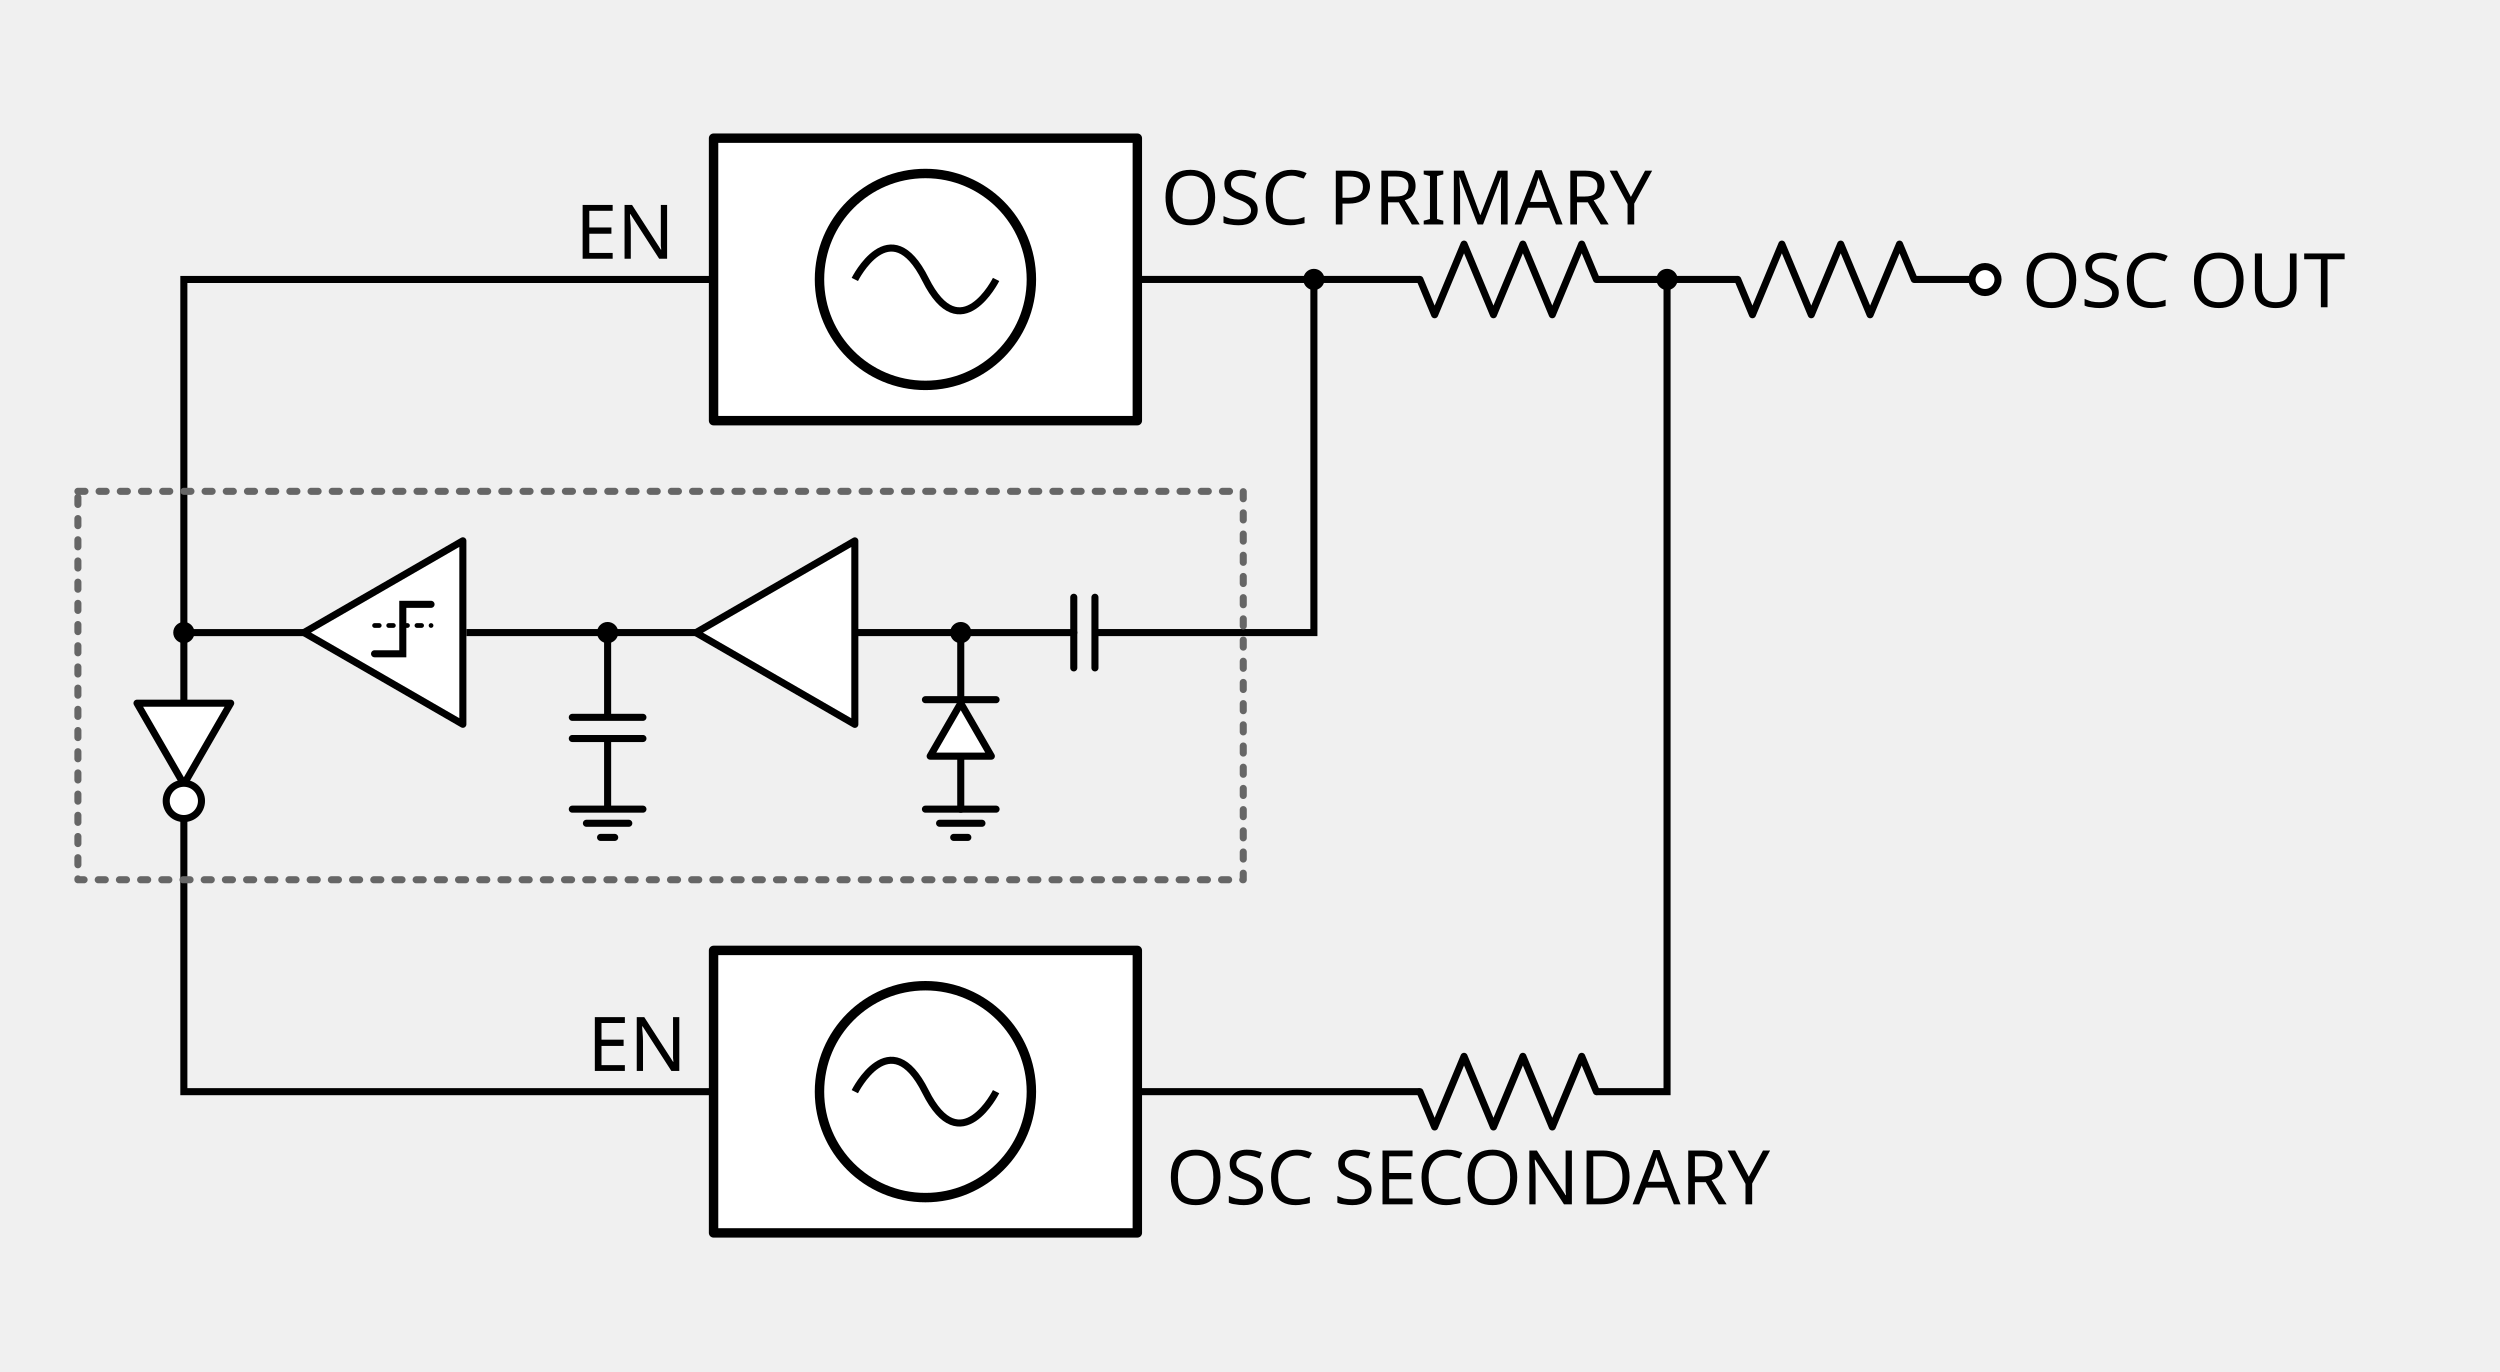
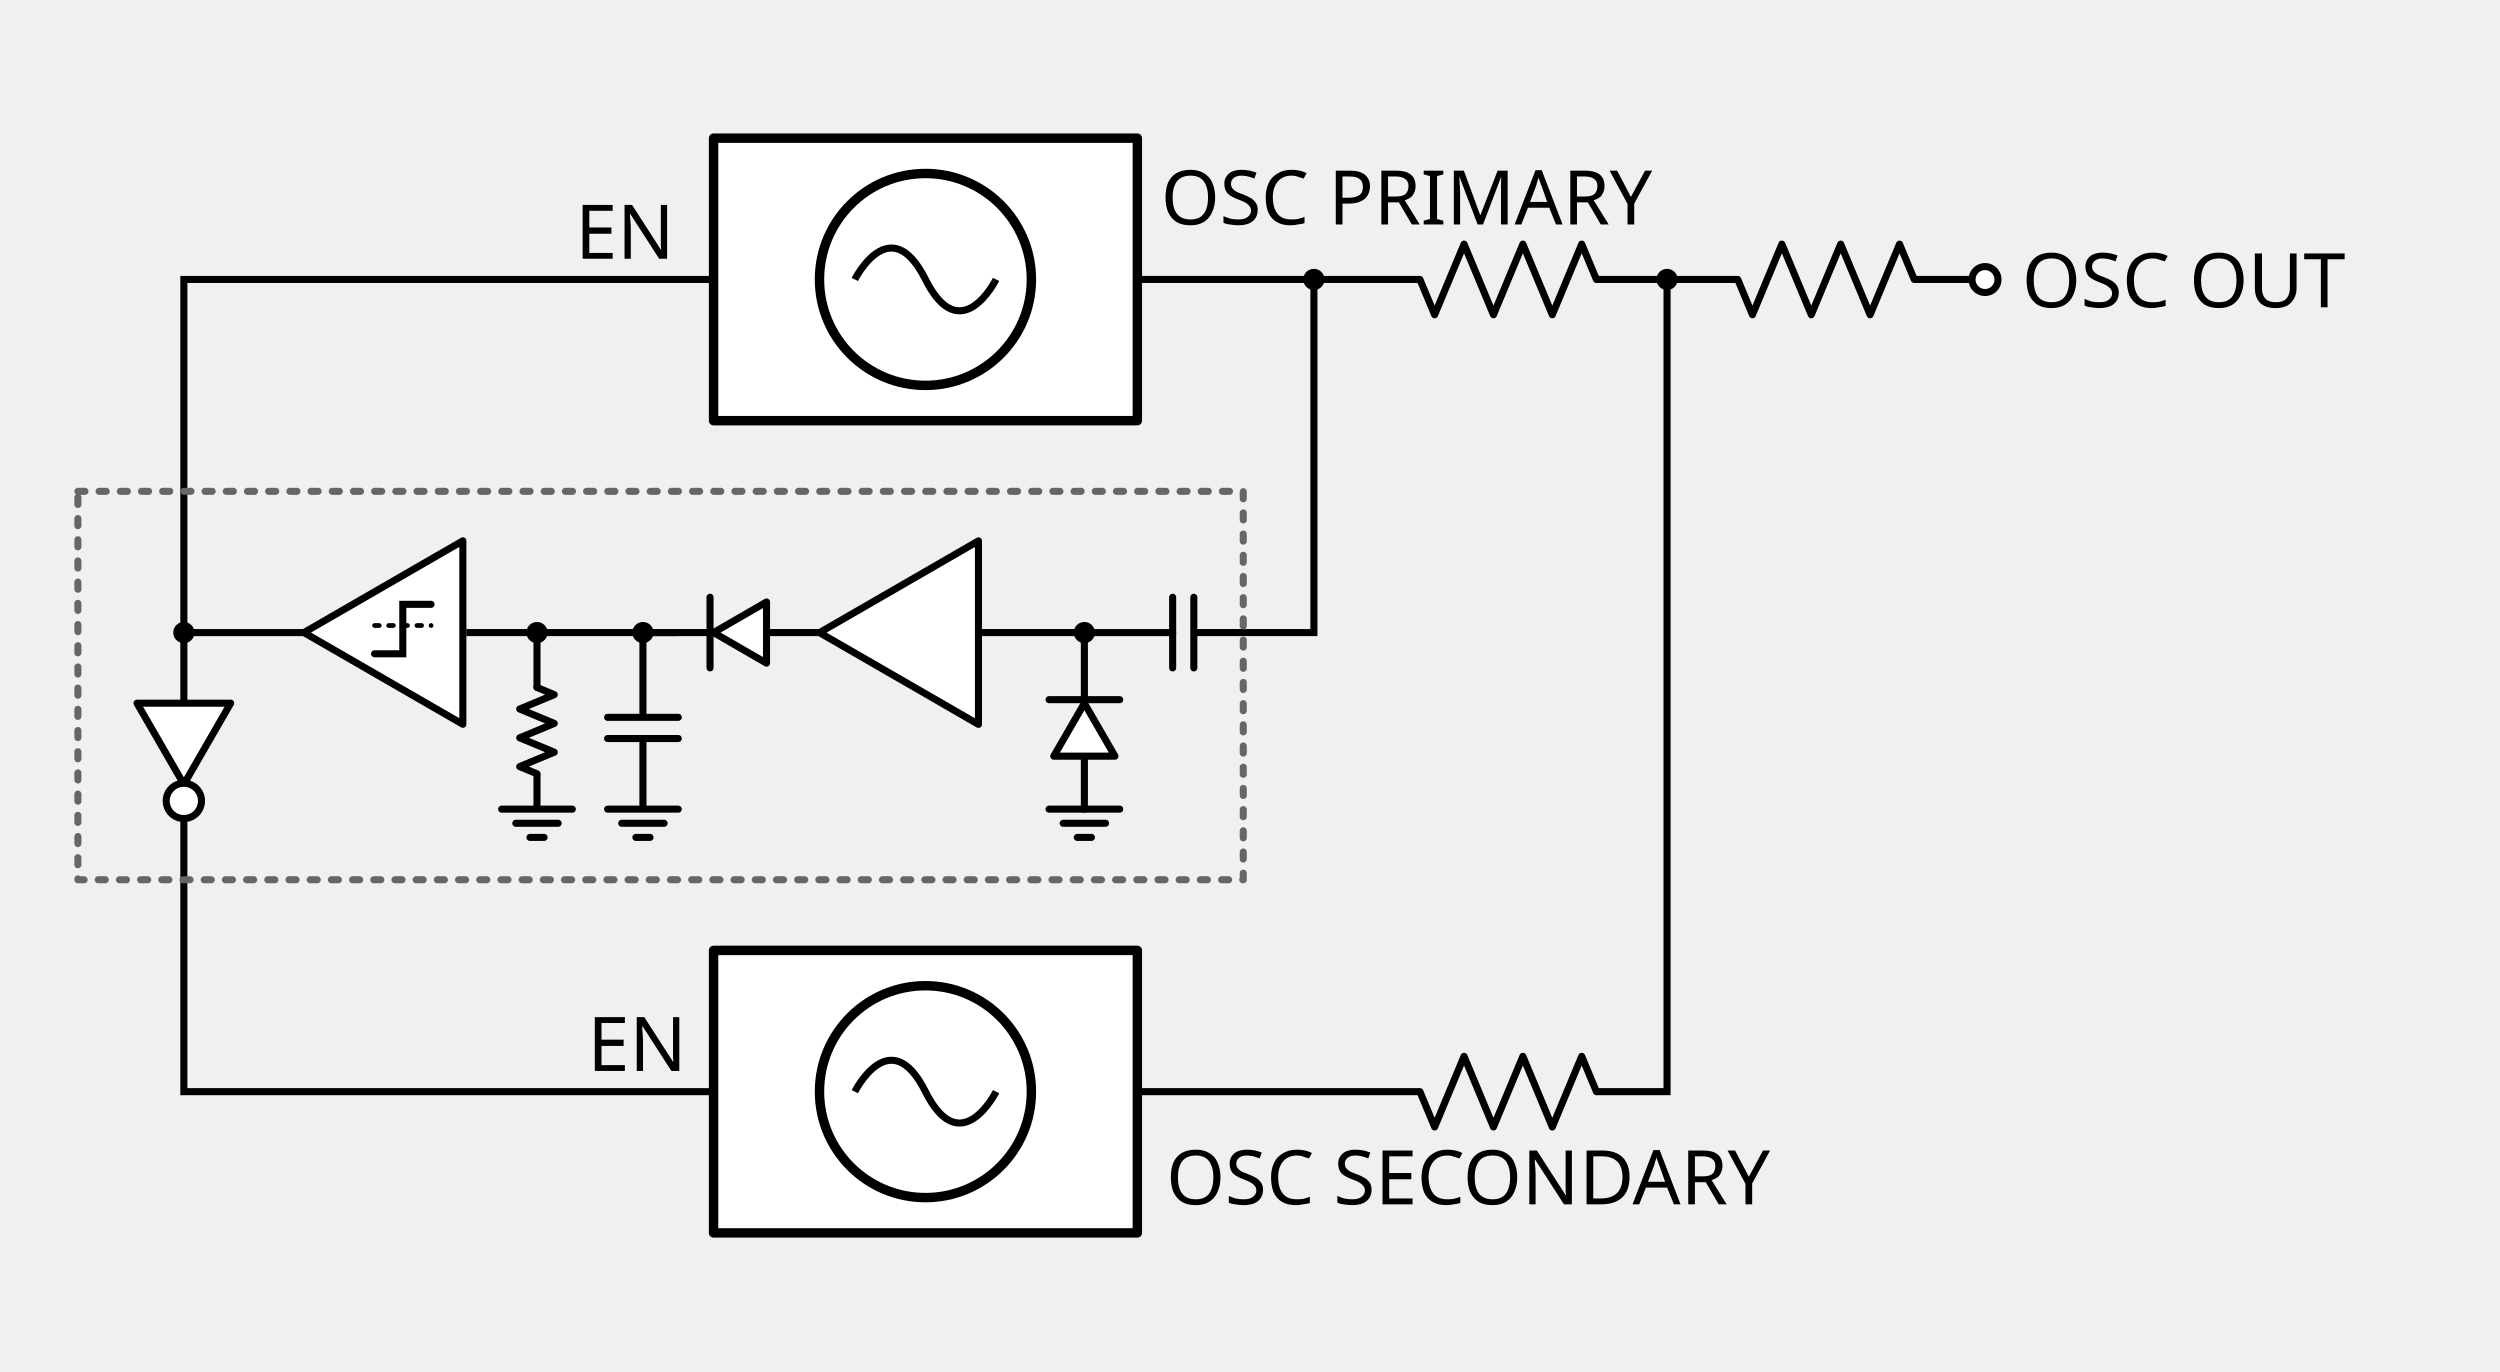
<svg xmlns="http://www.w3.org/2000/svg" width="93.654mm" height="51.363mm" viewBox="0 0 93.654 51.363" version="1.1" id="svg6853">
  <defs id="defs6847" />
  <g id="layer1" transform="translate(-38.09164,-66.92777)">
    <path style="fill:none;stroke:#000000;stroke-width:0.265;stroke-linecap:butt;stroke-linejoin:miter;stroke-miterlimit:4;stroke-dasharray:none;stroke-opacity:1" d="m 109.802,77.396 h 2.646" id="path7614-9-0" />
    <path style="fill:none;stroke:#000000;stroke-width:0.265;stroke-linecap:butt;stroke-linejoin:miter;stroke-miterlimit:4;stroke-dasharray:none;stroke-opacity:1" d="m 87.312,77.396 3.969,-10e-7" id="path7614" />
    <path style="fill:none;stroke:#000000;stroke-width:0.265px;stroke-linecap:round;stroke-linejoin:miter;stroke-opacity:1" d="m 49.477,90.625 h -4.498 v 17.198 h 19.844" id="path7577" />
-     <path style="fill:none;stroke:#000000;stroke-width:0.265px;stroke-linecap:round;stroke-linejoin:miter;stroke-opacity:1" d="M 74.083,97.24 V 90.625 l 4.233,-10e-7" id="path7458" />
+     <path style="fill:none;stroke:#000000;stroke-width:0.265px;stroke-linecap:round;stroke-linejoin:miter;stroke-opacity:1" d="M 78.714,97.24 V 90.625 l 3.307,-10e-7" id="path7458" />
    <g id="g7610">
      <rect y="72.104" x="64.823" height="10.583" width="15.875" id="rect7400" style="fill:#ffffff;stroke:#000000;stroke-width:0.353;stroke-linecap:round;stroke-linejoin:round;stroke-miterlimit:4;stroke-dasharray:none" />
      <circle r="3.969" cy="77.396" cx="72.76" id="path7404" style="fill:#ffffff;stroke:#000000;stroke-width:0.353;stroke-linecap:round;stroke-linejoin:round;stroke-miterlimit:4;stroke-dasharray:none" />
      <path id="path7406" d="m 70.115,77.396 c 0,0 1.323,-2.646 2.646,0 1.323,2.646 2.646,0 2.646,0" style="fill:none;stroke:#000000;stroke-width:0.265px;stroke-linecap:butt;stroke-linejoin:miter;stroke-opacity:1" />
    </g>
-     <g id="g7468" transform="translate(-1.322916,27.78125)">
+     <g id="g7468" transform="translate(2.381249,27.78125)">
      <path id="path7416" d="m 79.64,61.521 v 2.646" style="fill:none;stroke:#000000;stroke-width:0.265px;stroke-linecap:round;stroke-linejoin:miter;stroke-opacity:1" />
      <path id="path7416-1" d="m 80.433,61.521 v 2.646" style="fill:none;stroke:#000000;stroke-width:0.265px;stroke-linecap:round;stroke-linejoin:miter;stroke-opacity:1" />
    </g>
-     <path style="fill:#ffffff;stroke:#000000;stroke-width:0.265;stroke-linecap:round;stroke-linejoin:round;stroke-miterlimit:4;stroke-dasharray:none" id="path7433" d="m -74.083,-93.271 -0.573,-0.992 -0.573,-0.992 1.146,0 1.146,0 -0.573,0.992 z" transform="scale(-1)" />
-     <path style="fill:none;stroke:#000000;stroke-width:0.265px;stroke-linecap:round;stroke-linejoin:round;stroke-opacity:1" d="M 72.76,93.139 H 75.406" id="path7435" />
-     <path style="fill:none;stroke:#000000;stroke-width:0.265px;stroke-linecap:round;stroke-linejoin:round;stroke-opacity:1" d="M 72.76,97.24 H 75.406" id="path7410-0" />
-     <path style="fill:none;stroke:#000000;stroke-width:0.265px;stroke-linecap:round;stroke-linejoin:round;stroke-opacity:1" d="m 73.29,97.769 h 1.587" id="path7412-0" />
-     <path style="fill:none;stroke:#000000;stroke-width:0.265px;stroke-linecap:round;stroke-linejoin:round;stroke-opacity:1" d="m 73.819,98.298 h 0.529" id="path7414-5" />
-     <path style="fill:#ffffff;stroke:#000000;stroke-width:0.265;stroke-linecap:round;stroke-linejoin:round;stroke-miterlimit:4;stroke-dasharray:none" id="path7460" d="m 64.161,90.628 2.977,-1.719 2.977,-1.719 0,3.437 0,3.437 -2.977,-1.719 z" />
-     <path style="fill:none;stroke:#000000;stroke-width:0.265px;stroke-linecap:butt;stroke-linejoin:miter;stroke-opacity:1" d="m 70.115,90.625 h 4.233" id="path7462" />
-     <circle style="fill:#000000;stroke:#000000;stroke-width:0.265;stroke-linecap:round;stroke-linejoin:round;stroke-miterlimit:4;stroke-dasharray:none" id="path7464" cx="74.083" cy="90.625" r="0.265" />
-     <g transform="rotate(90,54.76875,68.92917)" id="g7468-0">
+     <path style="fill:#ffffff;stroke:#000000;stroke-width:0.265;stroke-linecap:round;stroke-linejoin:round;stroke-miterlimit:4;stroke-dasharray:none" id="path7433" d="m -78.714,-93.271 -0.573,-0.992 -0.573,-0.992 1.146,0 1.146,0 -0.573,0.992 z" transform="scale(-1)" />
+     <path style="fill:none;stroke:#000000;stroke-width:0.265px;stroke-linecap:round;stroke-linejoin:round;stroke-opacity:1" d="m 77.391,93.139 h 2.646" id="path7435" />
+     <path style="fill:none;stroke:#000000;stroke-width:0.265px;stroke-linecap:round;stroke-linejoin:round;stroke-opacity:1" d="m 77.391,97.24 h 2.646" id="path7410-0" />
+     <path style="fill:none;stroke:#000000;stroke-width:0.265px;stroke-linecap:round;stroke-linejoin:round;stroke-opacity:1" d="m 77.92,97.769 h 1.587" id="path7412-0" />
+     <path style="fill:none;stroke:#000000;stroke-width:0.265px;stroke-linecap:round;stroke-linejoin:round;stroke-opacity:1" d="m 78.449,98.298 h 0.529" id="path7414-5" />
+     <path style="fill:none;stroke:#000000;stroke-width:0.265px;stroke-linecap:butt;stroke-linejoin:miter;stroke-opacity:1" d="m 74.745,90.625 h 4.233" id="path7462" />
+     <circle style="fill:#000000;stroke:#000000;stroke-width:0.265;stroke-linecap:round;stroke-linejoin:round;stroke-miterlimit:4;stroke-dasharray:none" id="path7464" cx="78.714" cy="90.625" r="0.265" />
+     <g transform="rotate(90,55.43021,69.59063)" id="g7468-0">
      <path id="path7416-3" d="m 79.64,61.521 v 2.646" style="fill:none;stroke:#000000;stroke-width:0.265px;stroke-linecap:round;stroke-linejoin:miter;stroke-opacity:1" />
      <path id="path7416-1-1" d="m 80.433,61.521 v 2.646" style="fill:none;stroke:#000000;stroke-width:0.265px;stroke-linecap:round;stroke-linejoin:miter;stroke-opacity:1" />
    </g>
-     <path style="fill:none;stroke:#000000;stroke-width:0.265px;stroke-linecap:round;stroke-linejoin:round;stroke-opacity:1" d="m 59.531,97.24 h 2.646" id="path7410-0-8" />
-     <path style="fill:none;stroke:#000000;stroke-width:0.265px;stroke-linecap:round;stroke-linejoin:round;stroke-opacity:1" d="m 60.06,97.769 h 1.587" id="path7412-0-0" />
-     <path style="fill:none;stroke:#000000;stroke-width:0.265px;stroke-linecap:round;stroke-linejoin:round;stroke-opacity:1" d="m 60.59,98.298 h 0.529" id="path7414-5-1" />
-     <path style="fill:none;stroke:#000000;stroke-width:0.265px;stroke-linecap:butt;stroke-linejoin:miter;stroke-opacity:1" d="M 60.854,97.24 V 94.594" id="path7512" />
-     <path style="fill:none;stroke:#000000;stroke-width:0.265px;stroke-linecap:butt;stroke-linejoin:miter;stroke-opacity:1" d="m 60.854,93.8 v -3.175 h 3.44" id="path7514" />
-     <path style="fill:none;stroke:#000000;stroke-width:0.265px;stroke-linecap:butt;stroke-linejoin:miter;stroke-opacity:1" d="m 79.11,90.625 h 8.202 V 77.396 h -6.615" id="path7516" />
+     <path style="fill:none;stroke:#000000;stroke-width:0.265px;stroke-linecap:round;stroke-linejoin:round;stroke-opacity:1" d="M 60.854,97.24 H 63.5" id="path7410-0-8" />
+     <path style="fill:none;stroke:#000000;stroke-width:0.265px;stroke-linecap:round;stroke-linejoin:round;stroke-opacity:1" d="m 61.383,97.769 h 1.587" id="path7412-0-0" />
+     <path style="fill:none;stroke:#000000;stroke-width:0.265px;stroke-linecap:round;stroke-linejoin:round;stroke-opacity:1" d="m 61.913,98.298 h 0.529" id="path7414-5-1" />
+     <path style="fill:none;stroke:#000000;stroke-width:0.265px;stroke-linecap:butt;stroke-linejoin:miter;stroke-opacity:1" d="M 62.177,97.24 V 94.594" id="path7512" />
+     <path style="fill:none;stroke:#000000;stroke-width:0.265;stroke-linecap:butt;stroke-linejoin:miter;stroke-miterlimit:4;stroke-dasharray:none;stroke-opacity:1" d="m 62.177,93.8 v -3.175 l 7.938,6e-6" id="path7514" />
+     <path style="fill:none;stroke:#000000;stroke-width:0.265px;stroke-linecap:butt;stroke-linejoin:miter;stroke-opacity:1" d="m 82.815,90.625 h 4.498 V 77.396 h -6.615" id="path7516" />
    <path style="fill:#ffffff;stroke:#000000;stroke-width:0.265;stroke-linecap:round;stroke-linejoin:round;stroke-miterlimit:4;stroke-dasharray:none" id="path7460-7" d="m 49.477,90.625 2.977,-1.719 2.977,-1.719 0,3.437 0,3.437 -2.977,-1.719 z" />
    <path style="fill:none;stroke:#000000;stroke-width:0.265px;stroke-linecap:round;stroke-linejoin:miter;stroke-opacity:1" d="m 52.123,91.419 h 1.058 v -1.852 h 1.058" id="path7533" />
    <path style="fill:none;stroke:#000000;stroke-width:0.176;stroke-linecap:round;stroke-linejoin:miter;stroke-miterlimit:4;stroke-dasharray:0.176, 0.353;stroke-dashoffset:0;stroke-opacity:1" d="m 52.123,90.36 h 2.117" id="path7535" />
-     <path style="fill:none;stroke:#000000;stroke-width:0.265px;stroke-linecap:butt;stroke-linejoin:miter;stroke-opacity:1" d="m 55.562,90.625 h 5.292" id="path7537" />
+     <path style="fill:none;stroke:#000000;stroke-width:0.265px;stroke-linecap:butt;stroke-linejoin:miter;stroke-opacity:1" d="m 55.562,90.625 h 7.937" id="path7537" />
    <path style="fill:#ffffff;stroke:#000000;stroke-width:0.518;stroke-linecap:round;stroke-linejoin:round;stroke-miterlimit:4;stroke-dasharray:none" id="path7460-9" d="m 42.995,98.565 2.977,-1.719 2.977,-1.719 0,3.437 0,3.437 -2.977,-1.719 z" transform="matrix(0,-0.5106841,0.5106841,0,-5.356433,118.2678)" />
    <circle style="fill:#ffffff;stroke:#000000;stroke-width:0.265;stroke-linecap:round;stroke-linejoin:round;stroke-miterlimit:4;stroke-dasharray:none;stroke-dashoffset:0" id="path7554" cx="44.979" cy="96.931" r="0.661" />
    <g id="g7605" transform="translate(2.5431315e-6,-2.645843)">
      <rect y="105.177" x="64.823" height="10.583" width="15.875" id="rect7400-1" style="fill:#ffffff;stroke:#000000;stroke-width:0.353;stroke-linecap:round;stroke-linejoin:round;stroke-miterlimit:4;stroke-dasharray:none" />
      <circle r="3.969" cy="110.469" cx="72.76" id="path7404-0" style="fill:#ffffff;stroke:#000000;stroke-width:0.353;stroke-linecap:round;stroke-linejoin:round;stroke-miterlimit:4;stroke-dasharray:none" />
      <path id="path7406-3" d="m 70.115,110.469 c 0,0 1.323,-2.646 2.646,0 1.323,2.646 2.646,0 2.646,0" style="fill:none;stroke:#000000;stroke-width:0.265px;stroke-linecap:butt;stroke-linejoin:miter;stroke-opacity:1" />
    </g>
    <path style="fill:none;stroke:#000000;stroke-width:0.265px;stroke-linecap:round;stroke-linejoin:miter;stroke-opacity:1" d="M 44.979,90.625 V 77.396 h 19.844" id="path7579" />
-     <circle style="fill:#000000;stroke:#000000;stroke-width:0.265;stroke-linecap:round;stroke-linejoin:round;stroke-miterlimit:4;stroke-dasharray:none" id="path7464-5" cx="60.854" cy="90.625" r="0.265" />
+     <circle style="fill:#000000;stroke:#000000;stroke-width:0.265;stroke-linecap:round;stroke-linejoin:round;stroke-miterlimit:4;stroke-dasharray:none" id="path7464-5" cx="62.177" cy="90.625" r="0.265" />
    <circle style="fill:#000000;stroke:#000000;stroke-width:0.265;stroke-linecap:round;stroke-linejoin:round;stroke-miterlimit:4;stroke-dasharray:none" id="path7464-9" cx="44.979" cy="90.625" r="0.265" />
    <circle style="fill:#ffffff;stroke:#000000;stroke-width:0.265;stroke-linecap:round;stroke-linejoin:round;stroke-miterlimit:4;stroke-dasharray:none;stroke-dashoffset:0" id="path7612" cx="112.454" cy="77.4" r="0.487" />
    <circle style="fill:#000000;stroke:#000000;stroke-width:0.265;stroke-linecap:round;stroke-linejoin:round;stroke-miterlimit:4;stroke-dasharray:none" id="path7464-9-4" cx="87.312" cy="77.396" r="0.265" />
    <path style="fill:none;stroke:#000000;stroke-width:0.265;stroke-linecap:round;stroke-linejoin:round;stroke-miterlimit:4;stroke-dasharray:none;stroke-opacity:1" d="m 97.896,77.396 -0.551,-1.323 -1.102,2.646 -1.102,-2.646 -1.102,2.646 -1.102,-2.646 -1.102,2.646 -0.551,-1.323" id="path5498-3" />
    <path style="fill:none;stroke:#000000;stroke-width:0.265;stroke-linecap:round;stroke-linejoin:round;stroke-miterlimit:4;stroke-dasharray:none;stroke-opacity:1" d="m 97.896,107.823 -0.551,-1.323 -1.102,2.646 -1.102,-2.646 -1.102,2.646 -1.102,-2.646 -1.102,2.646 -0.551,-1.323" id="path5498-3-4" />
    <path style="fill:none;stroke:#000000;stroke-width:0.265;stroke-linecap:butt;stroke-linejoin:miter;stroke-miterlimit:4;stroke-dasharray:none;stroke-opacity:1" d="M 80.698,107.823 H 91.281" id="path7614-6" />
    <path style="fill:none;stroke:#000000;stroke-width:0.265;stroke-linecap:round;stroke-linejoin:round;stroke-miterlimit:4;stroke-dasharray:none;stroke-opacity:1" d="m 109.802,77.396 -0.551,-1.323 -1.102,2.646 -1.102,-2.646 -1.102,2.646 -1.102,-2.646 -1.102,2.646 -0.551,-1.323" id="path5498-3-9" />
    <path style="fill:none;stroke:#000000;stroke-width:0.265;stroke-linecap:butt;stroke-linejoin:miter;stroke-miterlimit:4;stroke-dasharray:none;stroke-opacity:1" d="M 97.896,77.396 H 103.188" id="path7614-9" />
    <circle style="fill:#000000;stroke:#000000;stroke-width:0.265;stroke-linecap:round;stroke-linejoin:round;stroke-miterlimit:4;stroke-dasharray:none" id="path7464-9-4-3" cx="100.542" cy="77.396" r="0.265" />
    <path style="fill:none;stroke:#000000;stroke-width:0.265px;stroke-linecap:butt;stroke-linejoin:miter;stroke-opacity:1" d="m 97.896,107.823 h 2.646 V 77.396" id="path7516-0" />
    <text xml:space="preserve" style="font-style:normal;font-weight:normal;font-size:10.583px;line-height:1.25;font-family:sans-serif;letter-spacing:0px;word-spacing:0px;fill:#000000;fill-opacity:1;stroke:none;stroke-width:0.265" x="59.638" y="76.621" id="text7772">
      <tspan id="tspan7770" x="59.638" y="76.621" style="font-size:2.822px;stroke-width:0.265">EN</tspan>
    </text>
    <text xml:space="preserve" style="font-style:normal;font-weight:normal;font-size:10.583px;line-height:1.25;font-family:sans-serif;letter-spacing:0px;word-spacing:0px;fill:#000000;fill-opacity:1;stroke:none;stroke-width:0.265" x="60.092" y="107.048" id="text7772-3">
      <tspan id="tspan7770-3" x="60.092" y="107.048" style="font-size:2.822px;stroke-width:0.265">EN</tspan>
    </text>
    <text xml:space="preserve" style="font-style:normal;font-weight:normal;font-size:10.583px;line-height:1.25;font-family:sans-serif;letter-spacing:0px;word-spacing:0px;fill:#000000;fill-opacity:1;stroke:none;stroke-width:0.265" x="81.582" y="75.337" id="text7772-7">
      <tspan id="tspan7770-9" x="81.582" y="75.337" style="font-size:2.822px;stroke-width:0.265">OSC PRIMARY</tspan>
    </text>
    <text xml:space="preserve" style="font-style:normal;font-weight:normal;font-size:10.583px;line-height:1.25;font-family:sans-serif;letter-spacing:0px;word-spacing:0px;fill:#000000;fill-opacity:1;stroke:none;stroke-width:0.265" x="81.783" y="112.045" id="text7772-7-4">
      <tspan id="tspan7770-9-9" x="81.783" y="112.045" style="font-size:2.822px;stroke-width:0.265">OSC SECONDARY</tspan>
    </text>
    <text xml:space="preserve" style="font-style:normal;font-weight:normal;font-size:10.583px;line-height:1.25;font-family:sans-serif;letter-spacing:0px;word-spacing:0px;fill:#000000;fill-opacity:1;stroke:none;stroke-width:0.265" x="113.84" y="78.437" id="text7772-7-9">
      <tspan id="tspan7770-9-1" x="113.84" y="78.437" style="font-size:2.822px;stroke-width:0.265">OSC OUT</tspan>
    </text>
    <rect style="fill:none;stroke:#666666;stroke-width:0.265;stroke-linecap:round;stroke-linejoin:round;stroke-miterlimit:4;stroke-dasharray:0.265, 0.529;stroke-dashoffset:0" id="rect7855" width="43.656" height="14.552" x="41.01" y="85.333" />
+     <g id="g902" transform="rotate(-90,65.15365,72.4349)">
+       <path transform="scale(-1)" d="m -46.964,-72.104 -0.573,-0.992 -0.573,-0.992 1.146,0 1.146,0 -0.573,0.992 z" id="path7433-3" style="fill:#ffffff;stroke:#000000;stroke-width:0.265;stroke-linecap:round;stroke-linejoin:round;stroke-miterlimit:4;stroke-dasharray:none" />
+       <path id="path7435-6" d="m 45.641,71.972 h 2.646" style="fill:none;stroke:#000000;stroke-width:0.265px;stroke-linecap:round;stroke-linejoin:round;stroke-opacity:1" />
+     </g>
+     <path style="fill:#ffffff;stroke:#000000;stroke-width:0.265;stroke-linecap:round;stroke-linejoin:round;stroke-miterlimit:4;stroke-dasharray:none" id="path7460" d="m 68.792,90.628 2.977,-1.719 2.977,-1.719 0,3.437 0,3.437 -2.977,-1.719 z" />
+     <path style="fill:none;stroke:#000000;stroke-width:0.265;stroke-linecap:round;stroke-linejoin:round;stroke-miterlimit:4;stroke-dasharray:none;stroke-opacity:1" d="m 58.208,92.68 0.647,0.27 -1.294,0.539 1.294,0.539 -1.294,0.539 1.294,0.539 -1.294,0.539 0.647,0.27" id="path5498-3-7" />
+     <path style="fill:none;stroke:#000000;stroke-width:0.265px;stroke-linecap:round;stroke-linejoin:round;stroke-opacity:1" d="M 56.885,97.24 H 59.531" id="path7410-0-8-5" />
+     <path style="fill:none;stroke:#000000;stroke-width:0.265px;stroke-linecap:round;stroke-linejoin:round;stroke-opacity:1" d="m 57.415,97.769 h 1.587" id="path7412-0-0-3" />
+     <path style="fill:none;stroke:#000000;stroke-width:0.265px;stroke-linecap:round;stroke-linejoin:round;stroke-opacity:1" d="m 57.944,98.298 h 0.529" id="path7414-5-1-5" />
+     <path style="fill:none;stroke:#000000;stroke-width:0.265px;stroke-linecap:butt;stroke-linejoin:miter;stroke-opacity:1" d="m 58.208,97.24 0,-1.323" id="path7512-6" />
+     <path style="fill:none;stroke:#000000;stroke-width:0.265px;stroke-linecap:round;stroke-linejoin:miter;stroke-opacity:1" d="m 58.208,92.672 0,-2.047" id="path7512-6-2" />
+     <circle style="fill:#000000;stroke:#000000;stroke-width:0.265;stroke-linecap:round;stroke-linejoin:round;stroke-miterlimit:4;stroke-dasharray:none" id="path7464-5-9" cx="58.208" cy="90.625" r="0.265" />
  </g>
</svg>
